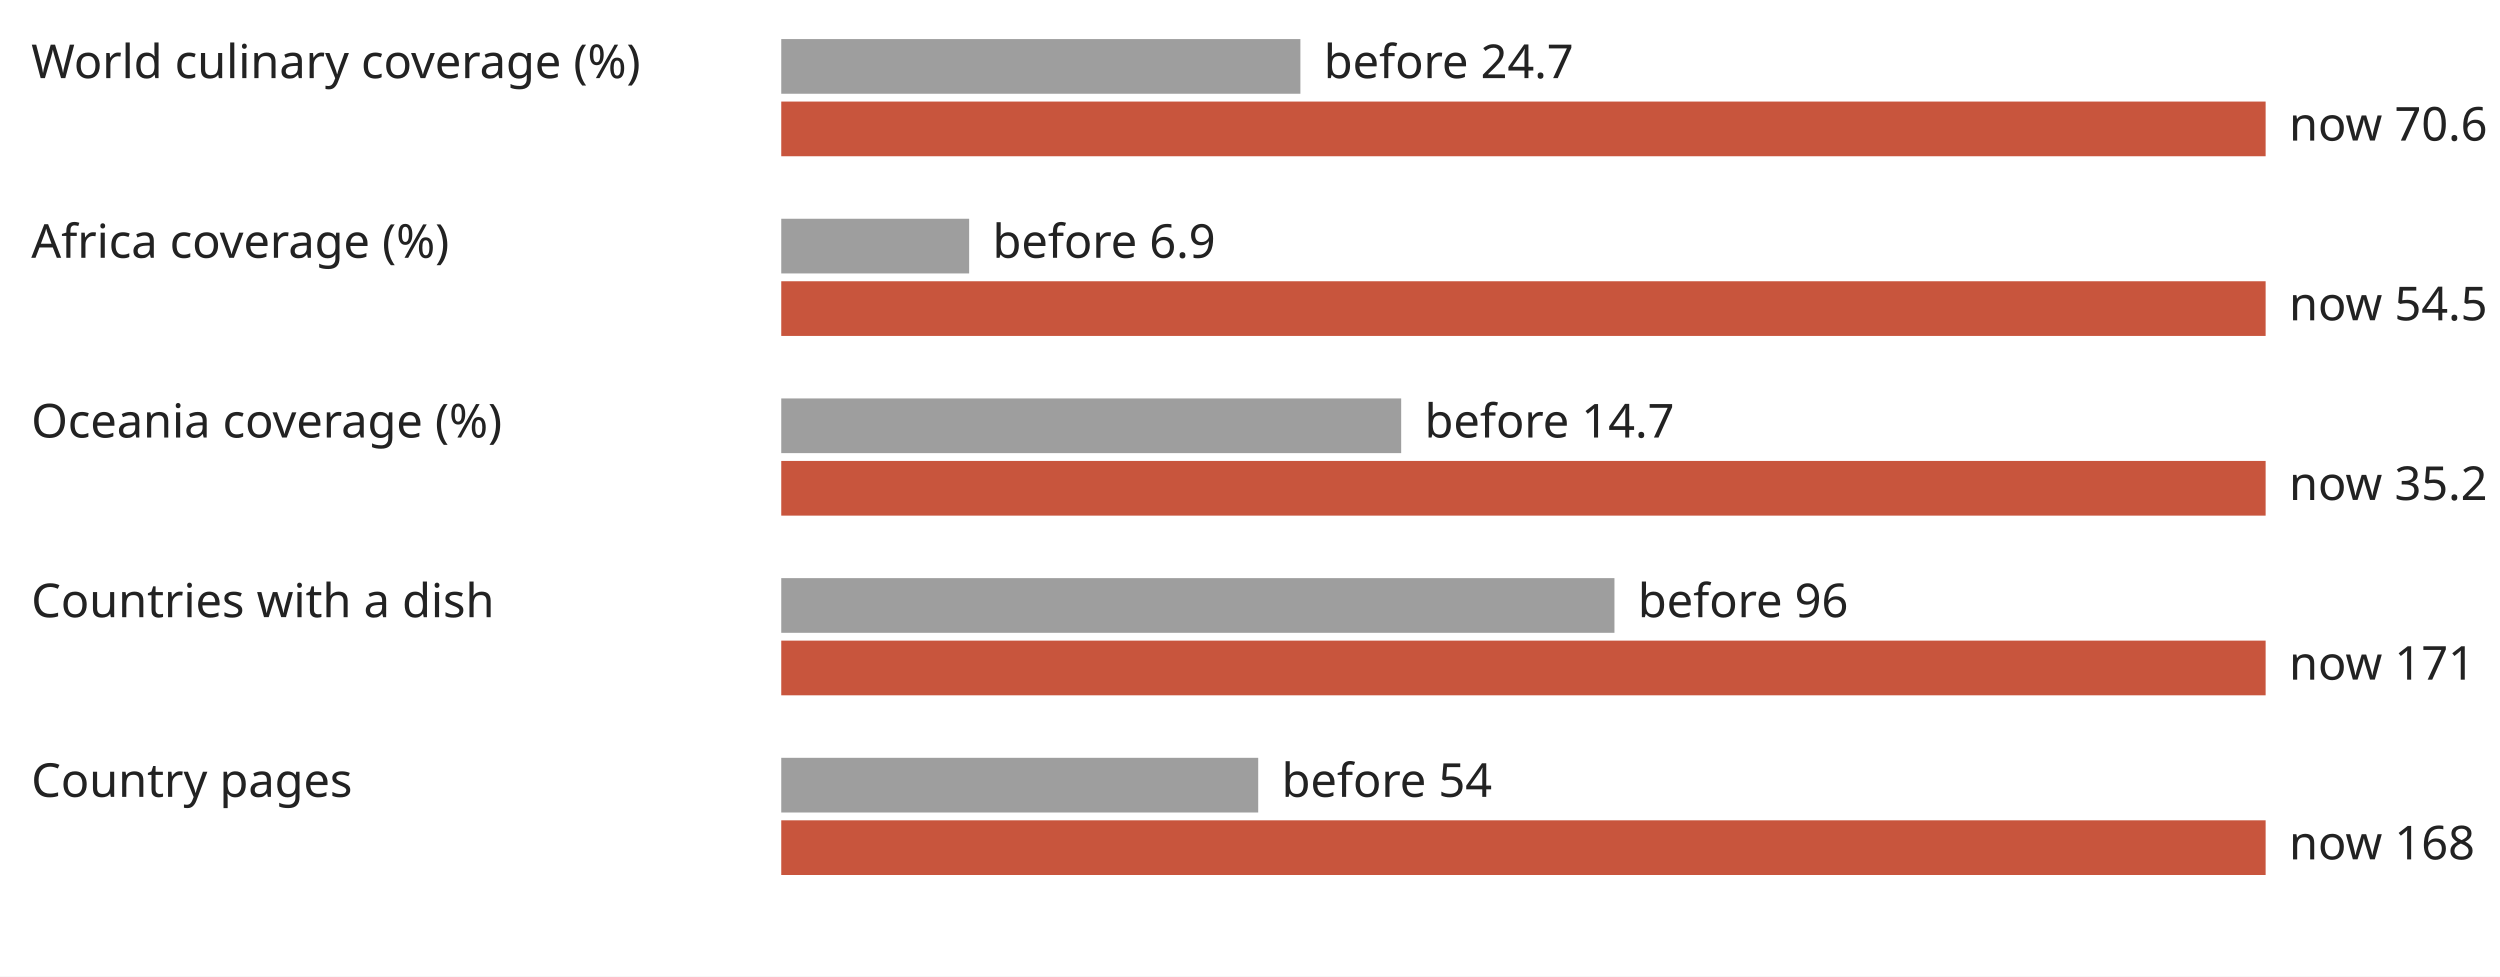
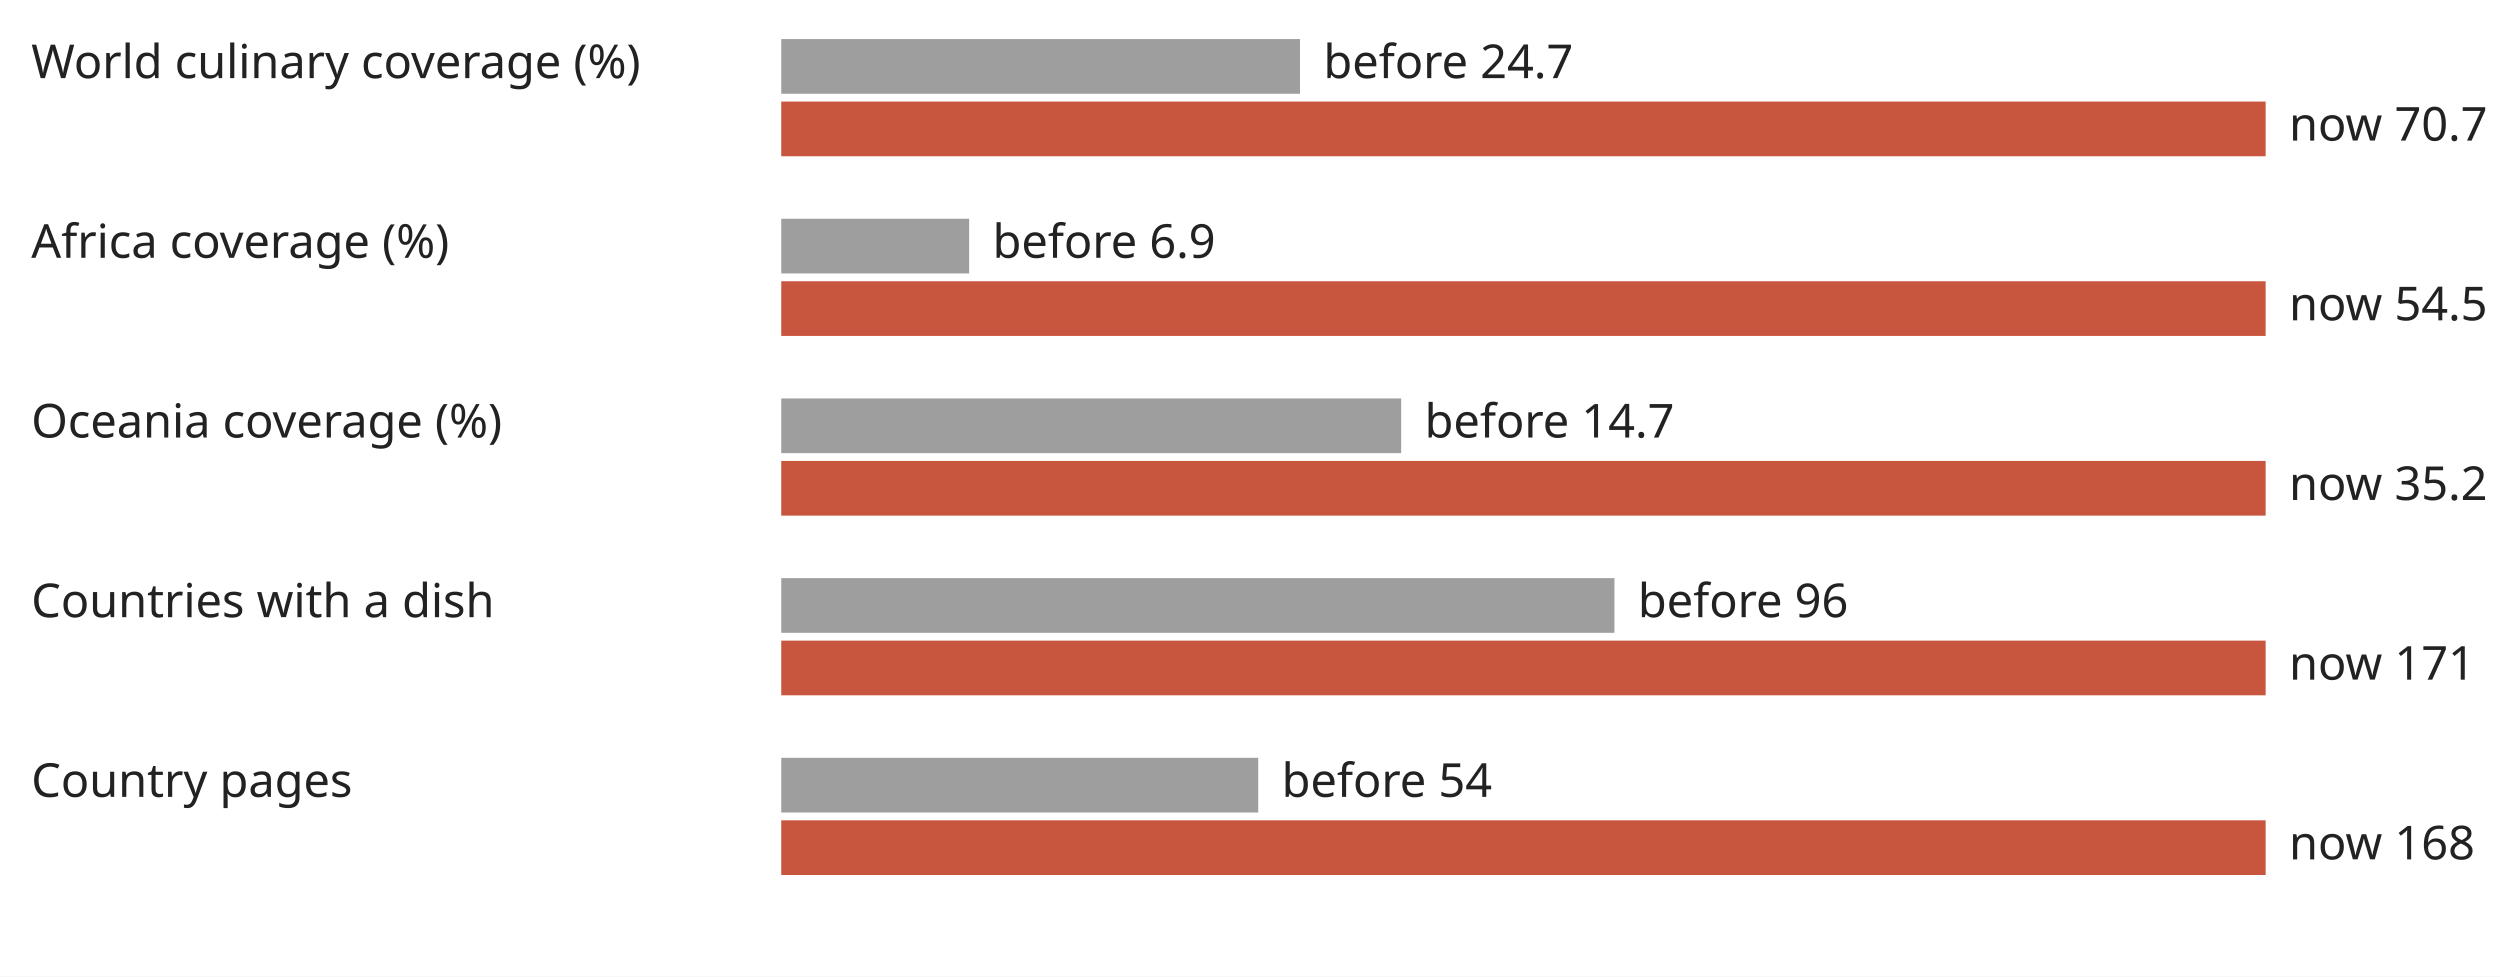
<svg xmlns="http://www.w3.org/2000/svg" width="640" height="250" font-family="sans-serif" font-size="12">
  <rect width="100%" height="100%" fill="#ffffff" />
  <text x="8" y="20" fill="#222222">World culinary coverage (%)</text>
-   <rect x="200" y="10" width="132.9" height="14" fill="#9e9e9e" />
-   <text x="338.9" y="20" fill="#222222">before 24.7</text>
+   <rect x="200" y="10" width="132.8" height="14" fill="#9e9e9e" />
+   <text x="338.8" y="20" fill="#222222">before 24.7</text>
  <rect x="200" y="26" width="380.0" height="14" fill="#c8553d" />
-   <text x="586.0" y="36" fill="#222222">now 70.6</text>
+   <text x="586.0" y="36" fill="#222222">now 70.7</text>
  <text x="8" y="66" fill="#222222">Africa coverage (%)</text>
  <rect x="200" y="56" width="48.1" height="14" fill="#9e9e9e" />
  <text x="254.1" y="66" fill="#222222">before 6.9</text>
  <rect x="200" y="72" width="380.0" height="14" fill="#c8553d" />
  <text x="586.0" y="82" fill="#222222">now 54.5</text>
  <text x="8" y="112" fill="#222222">Oceania coverage (%)</text>
  <rect x="200" y="102" width="158.7" height="14" fill="#9e9e9e" />
  <text x="364.7" y="112" fill="#222222">before 14.7</text>
  <rect x="200" y="118" width="380.0" height="14" fill="#c8553d" />
  <text x="586.0" y="128" fill="#222222">now 35.2</text>
  <text x="8" y="158" fill="#222222">Countries with a dish</text>
  <rect x="200" y="148" width="213.3" height="14" fill="#9e9e9e" />
  <text x="419.3" y="158" fill="#222222">before 96</text>
  <rect x="200" y="164" width="380.0" height="14" fill="#c8553d" />
  <text x="586.0" y="174" fill="#222222">now 171</text>
  <text x="8" y="204" fill="#222222">Country pages</text>
  <rect x="200" y="194" width="122.1" height="14" fill="#9e9e9e" />
  <text x="328.1" y="204" fill="#222222">before 54</text>
  <rect x="200" y="210" width="380.0" height="14" fill="#c8553d" />
  <text x="586.0" y="220" fill="#222222">now 168</text>
</svg>
